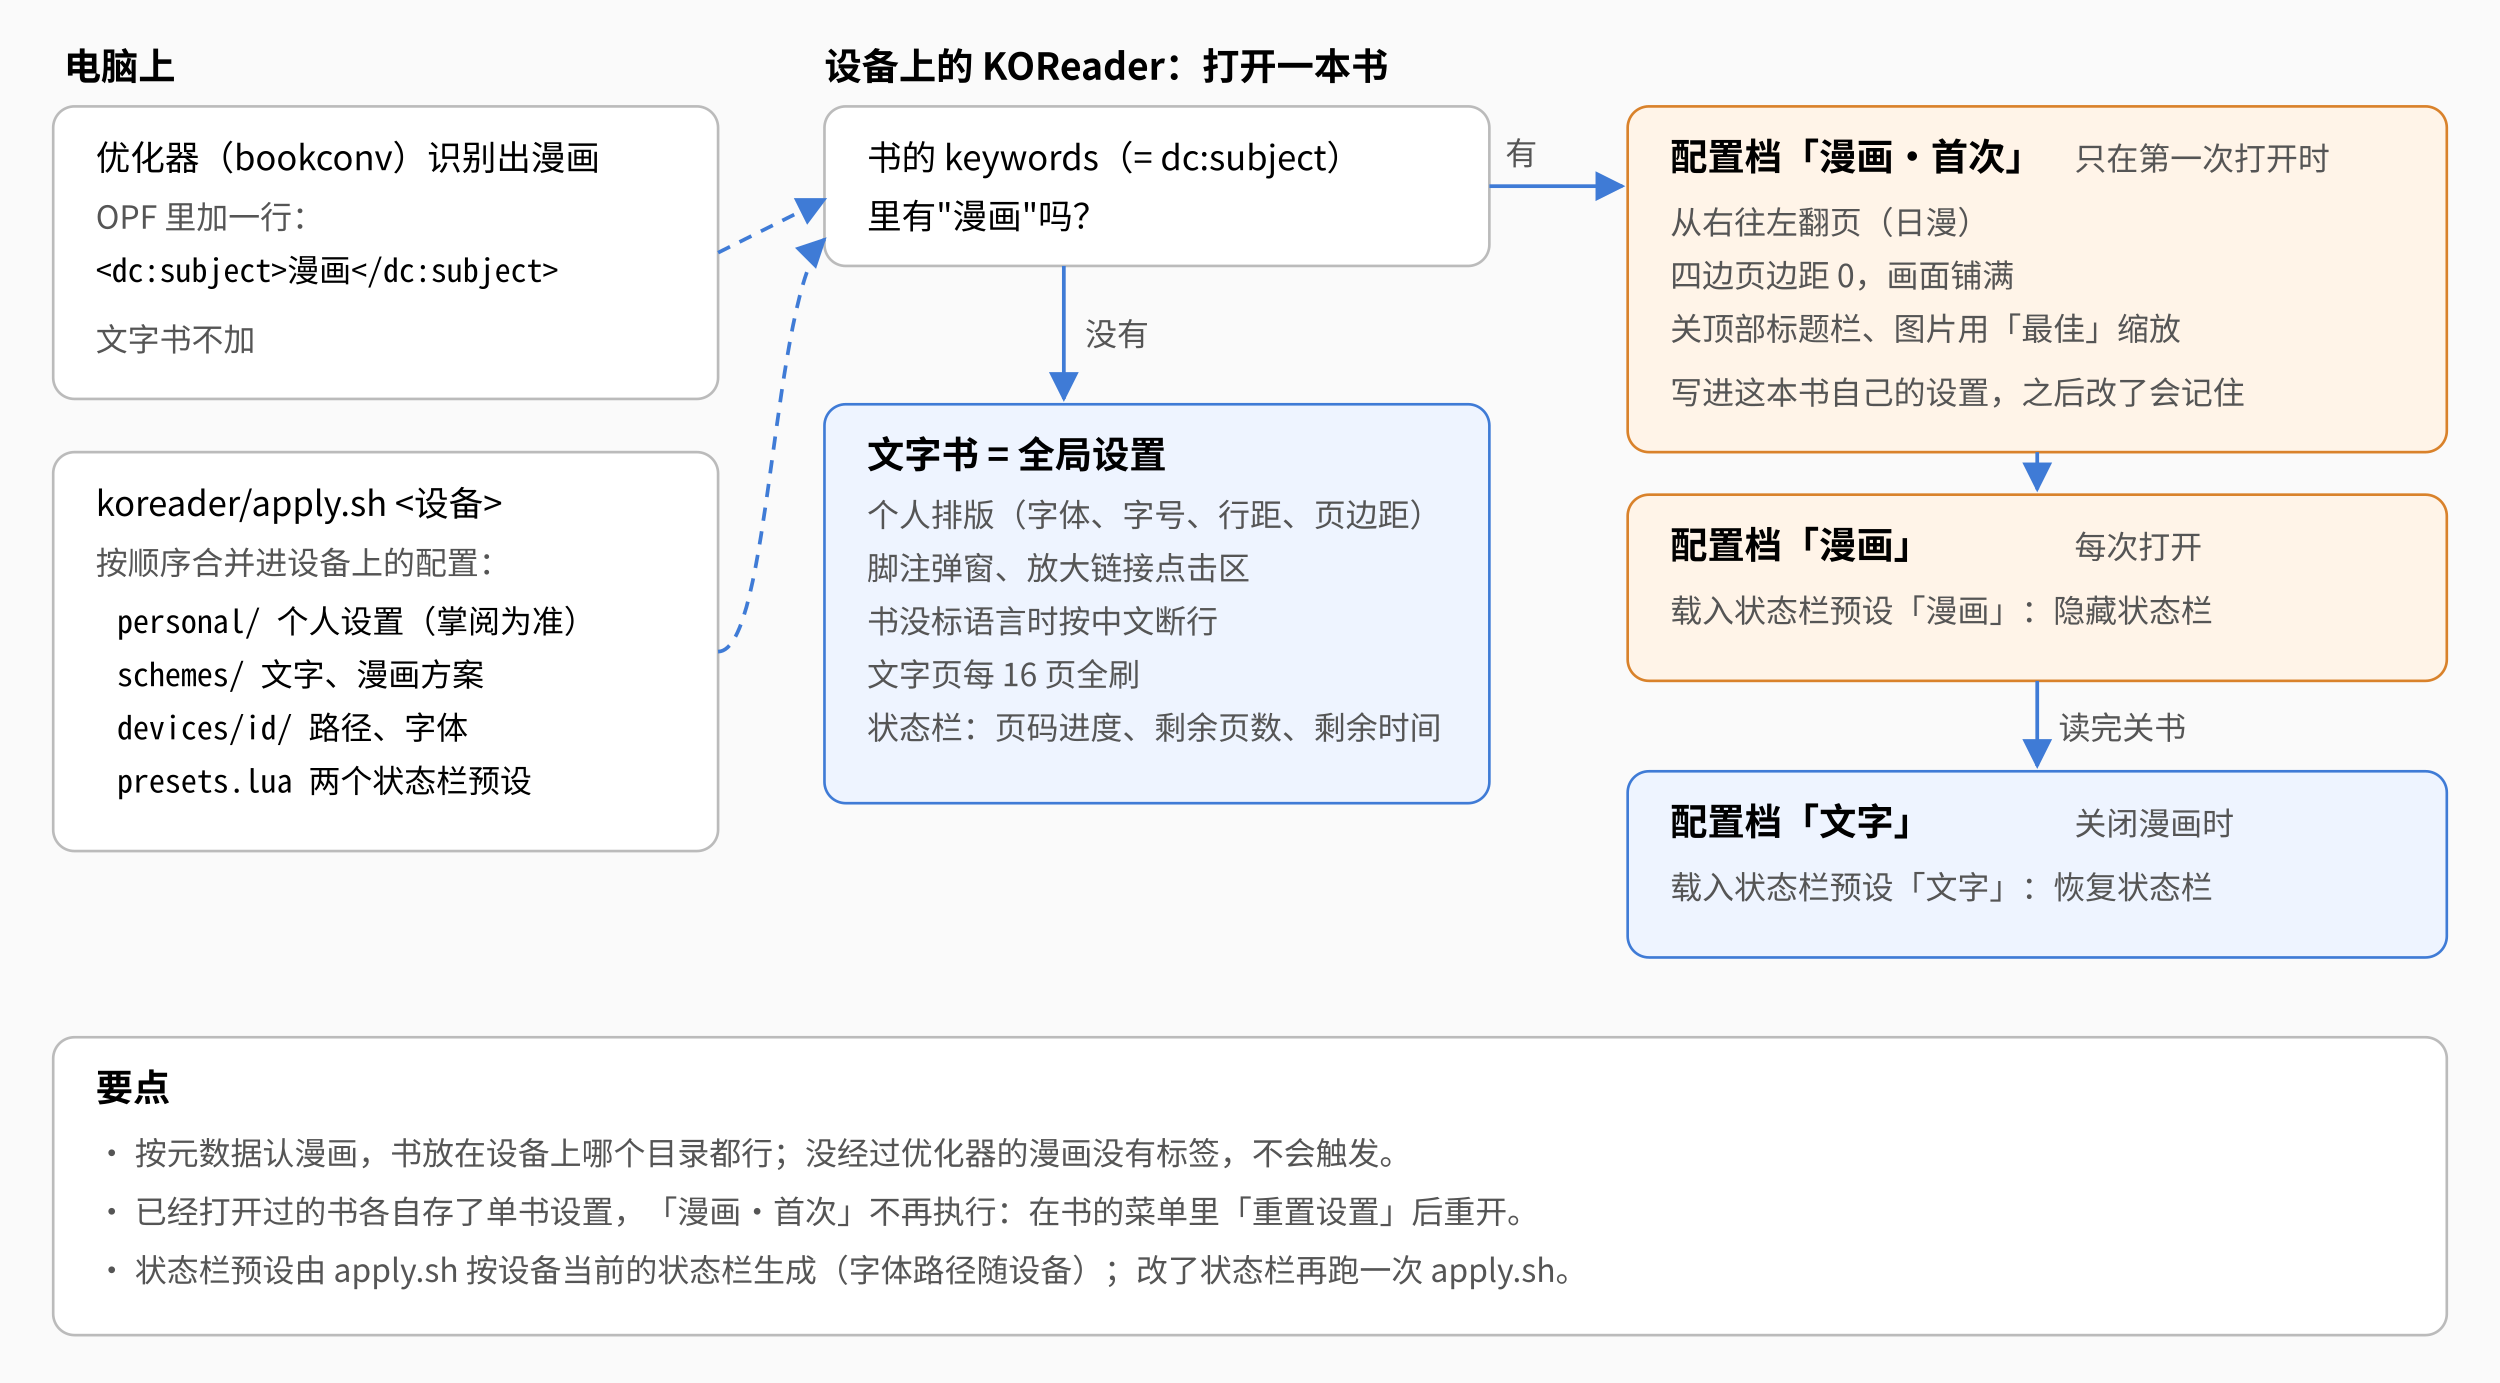
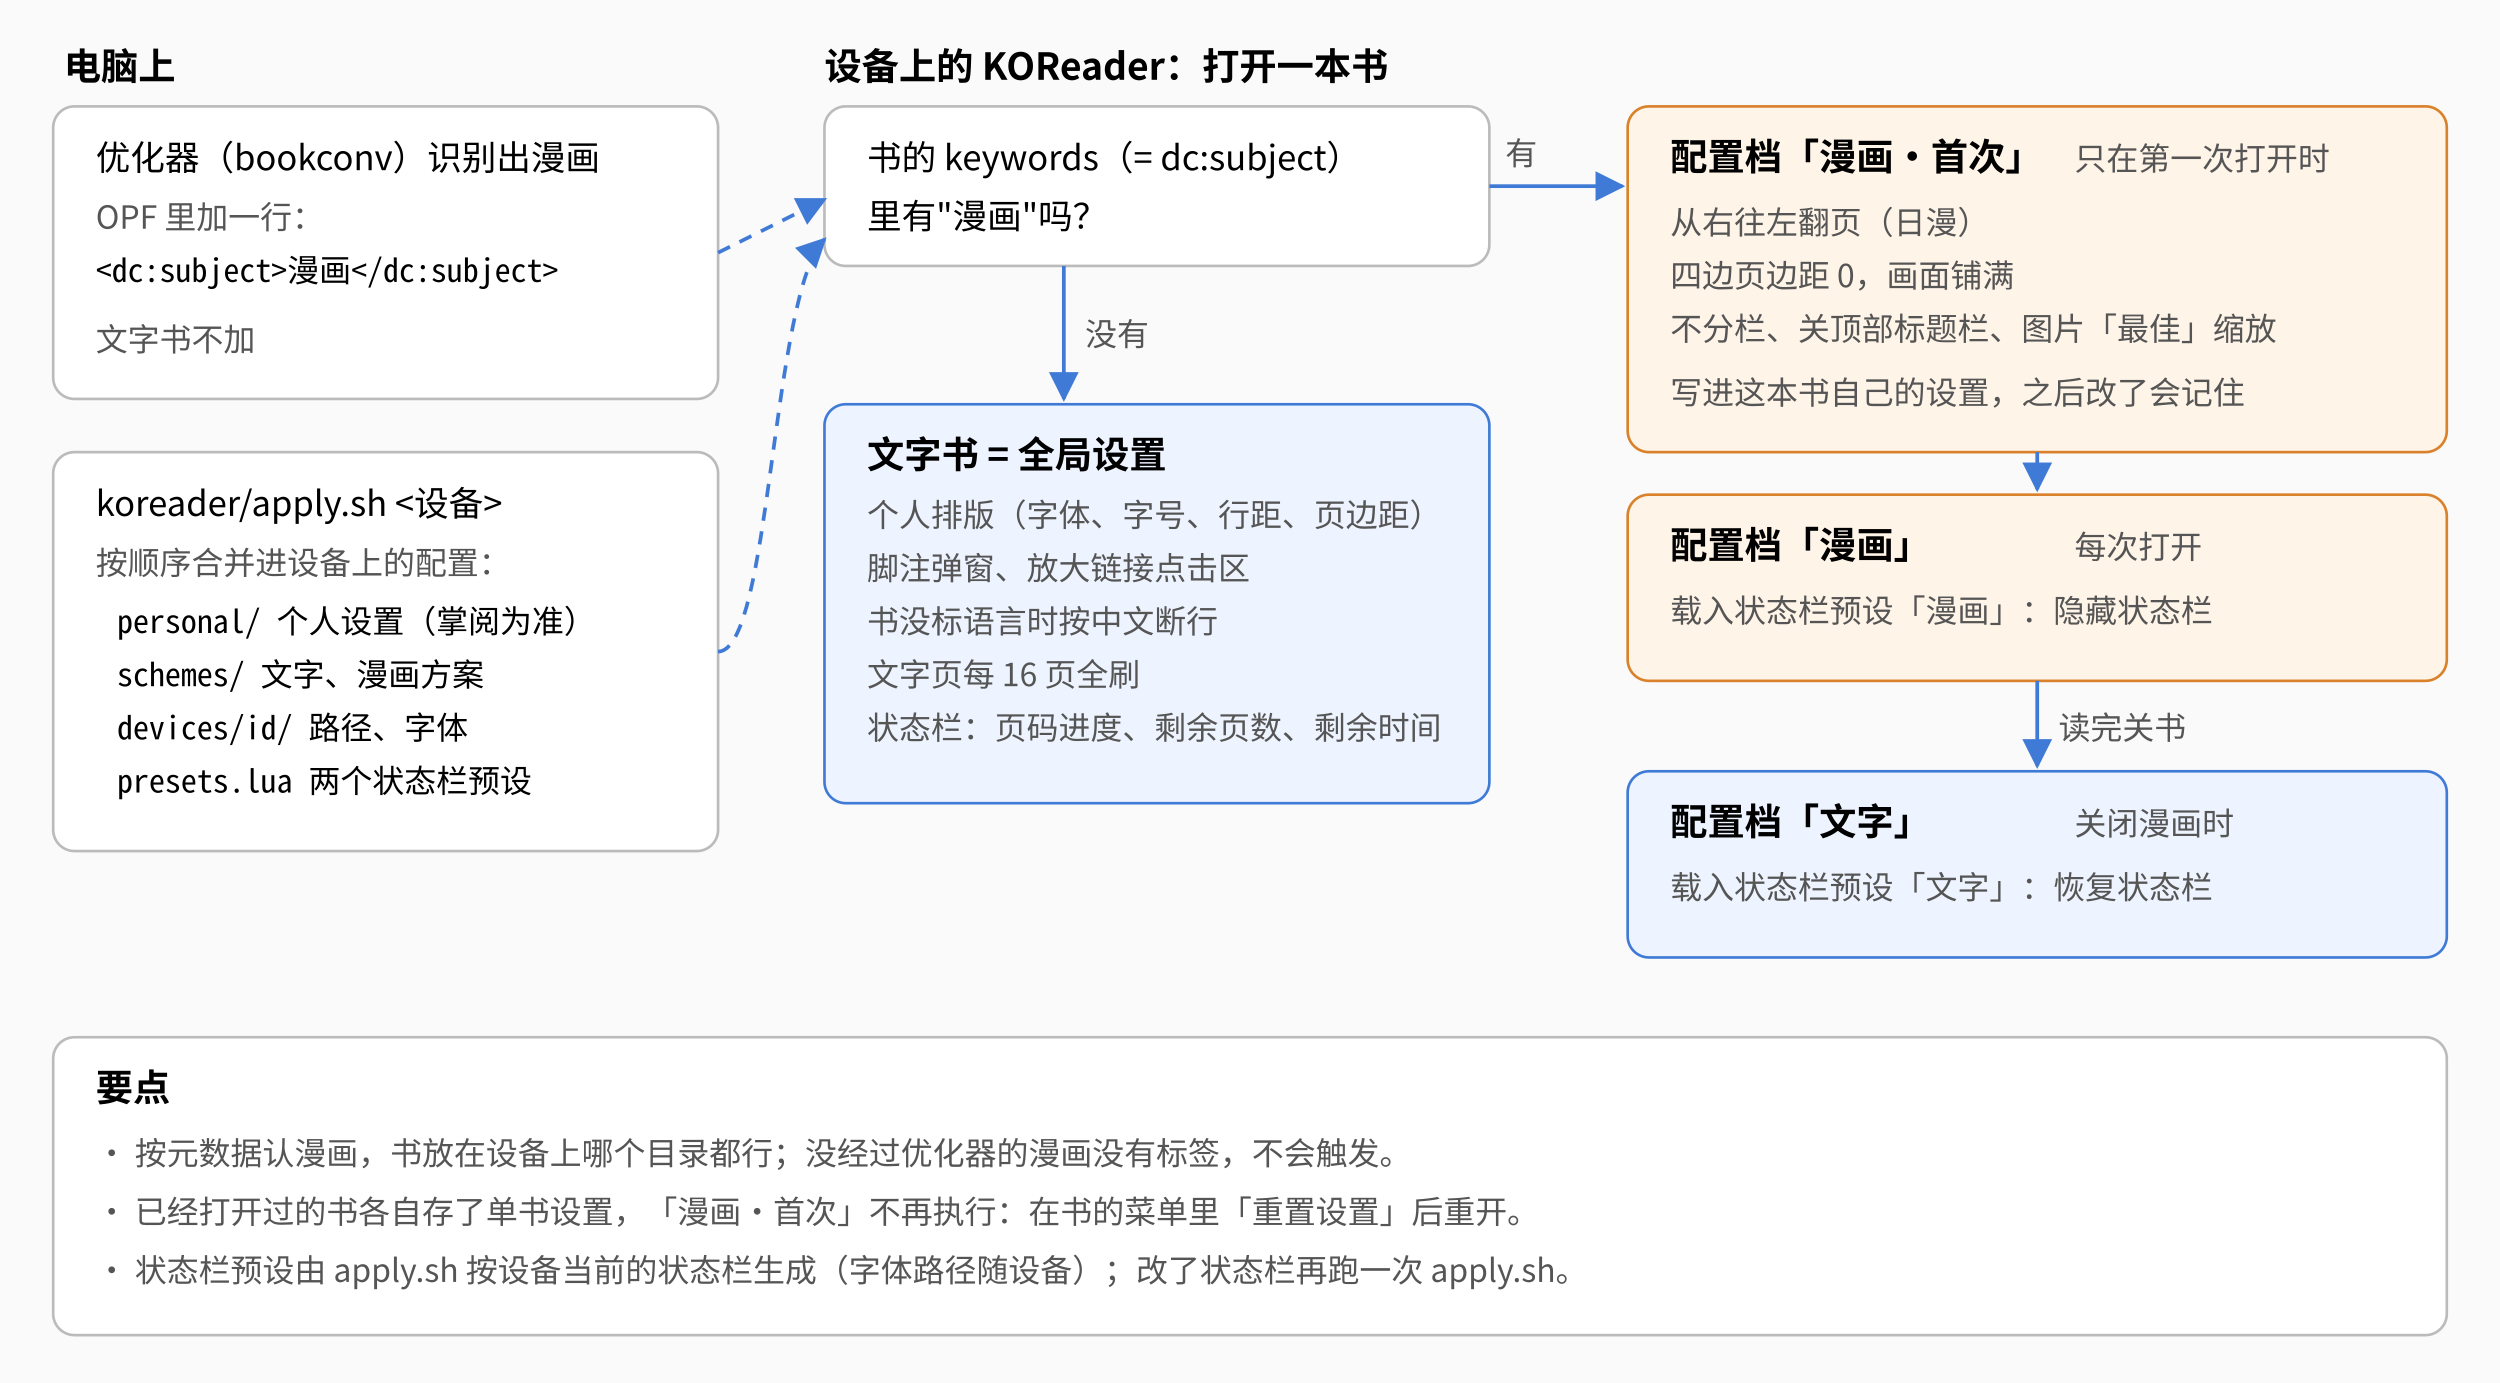
<svg xmlns="http://www.w3.org/2000/svg" viewBox="0 0 940 520" font-family="'Noto Sans CJK SC','PingFang SC','Microsoft YaHei',sans-serif" font-size="13">
  <defs>
    <marker id="a" viewBox="0 0 10 10" refX="9" refY="5" markerWidth="8" markerHeight="8" orient="auto">
      <path d="M0 0L10 5L0 10z" fill="#3f7bd6" />
    </marker>
    <style>
      .m{font-family:'JetBrains Mono','Noto Sans Mono CJK SC',monospace;font-size:12px}
      .s{font-size:12px;fill:#555}
      .h{font-weight:bold;font-size:14px}
      .l{stroke:#3f7bd6;stroke-width:1.4;fill:none}
      .box{fill:#fff;stroke:#bbb}
      .txt{fill:#eef4ff;stroke:#3f7bd6}
      .cmc{fill:#fff4e8;stroke:#d9822b}
    </style>
  </defs>
  <rect width="940" height="520" fill="#fafafa" />
  <text x="24" y="30" class="h">电脑上</text>
  <rect x="20" y="40" width="250" height="110" rx="8" class="box" />
  <text x="36" y="64">优化器（bookconv）识别出漫画</text>
  <text x="36" y="86" class="s">OPF 里加一行：</text>
  <text x="36" y="106" class="m">&lt;dc:subject&gt;漫画&lt;/dc:subject&gt;</text>
  <text x="36" y="132" class="s">文字书不加</text>
  <rect x="20" y="170" width="250" height="150" rx="8" class="box" />
  <text x="36" y="194">koreader/apply.sh &lt;设备&gt;</text>
  <text x="36" y="216" class="s">按顺序合并进设备上的配置：</text>
  <text x="44" y="238" class="m">personal/   个人设置（掌阅为准）</text>
  <text x="44" y="258" class="m">schemes/    文字、漫画方案</text>
  <text x="44" y="278" class="m">devices/id/ 路径、字体</text>
  <text x="44" y="298" class="m">presets.lua 两个状态栏预设</text>
  <text x="310" y="30" class="h">设备上的 KOReader：打开一本书</text>
  <rect x="310" y="40" width="250" height="60" rx="8" class="box" />
  <text x="326" y="64">书的 keywords（= dc:subject）</text>
  <text x="326" y="86">里有"漫画"吗？</text>
  <path d="M270 95 L310 75" class="l" marker-end="url(#a)" stroke-dasharray="5 4" />
  <path d="M270 245 C 290 245, 290 110, 310 90" class="l" marker-end="url(#a)" stroke-dasharray="5 4" />
  <path d="M400 100 L400 150" class="l" marker-end="url(#a)" />
  <text x="408" y="130" class="s">没有</text>
  <rect x="310" y="152" width="250" height="150" rx="8" class="txt" />
  <text x="326" y="176" class="h">文字书 = 全局设置</text>
  <text x="326" y="198" class="s">个人排版（字体、字号、行距、页边距）</text>
  <text x="326" y="218" class="s">脚注弹窗、放大链接点击区</text>
  <text x="326" y="238" class="s">书没标语言时按中文断行</text>
  <text x="326" y="258" class="s">文字页每 16 页全刷</text>
  <text x="326" y="278" class="s">状态栏：页码进度、剩余页数、剩余时间</text>
  <path d="M560 70 L610 70" class="l" marker-end="url(#a)" />
  <text x="566" y="62" class="s">有</text>
  <rect x="612" y="40" width="308" height="130" rx="8" class="cmc" />
  <text x="628" y="64" class="h">配置档「漫画·首次」</text>
  <text x="780" y="64" class="s">只在第一次打开时</text>
  <text x="628" y="88" class="s">从右往左翻页（日漫）</text>
  <text x="628" y="108" class="s">四边页边距 0，画面铺满</text>
-   <text x="628" y="128" class="s">关顶部标题栏、图片用「最佳」缩放</text>
+   <text x="628" y="128" class="s">不分栏、关顶部标题栏、图片「最佳」缩放</text>
  <text x="628" y="152" class="s">写进这本书自己的设置，之后改了会记住</text>
  <rect x="612" y="186" width="308" height="70" rx="8" class="cmc" />
  <text x="628" y="210" class="h">配置档「漫画」</text>
  <text x="780" y="210" class="s">每次打开</text>
  <text x="628" y="234" class="s">载入状态栏预设「漫画」：隐藏状态栏</text>
  <path d="M766 170 L766 184" class="l" marker-end="url(#a)" />
  <rect x="612" y="290" width="308" height="70" rx="8" class="txt" />
  <text x="628" y="314" class="h">配置档「文字」</text>
  <text x="780" y="314" class="s">关闭漫画时</text>
  <text x="628" y="338" class="s">载入状态栏预设「文字」：恢复状态栏</text>
  <path d="M766 256 L766 288" class="l" marker-end="url(#a)" />
  <text x="774" y="278" class="s">读完关书</text>
  <rect x="20" y="390" width="900" height="112" rx="8" class="box" />
  <text x="36" y="414" class="h">要点</text>
  <text x="36" y="438" class="s">· 按元数据认漫画，书放在设备上哪个目录都行；没经过优化器的漫画没有标签，不会触发。</text>
  <text x="36" y="460" class="s">· 已经打开过的书各自存了单书设置，「漫画·首次」不再执行：在书的菜单里「重置设置」后重开。</text>
  <text x="36" y="482" class="s">· 状态栏预设由 apply.sh 按设备当前的状态栏生成（字体路径随设备）；改了状态栏再跑一次 apply.sh。</text>
</svg>
